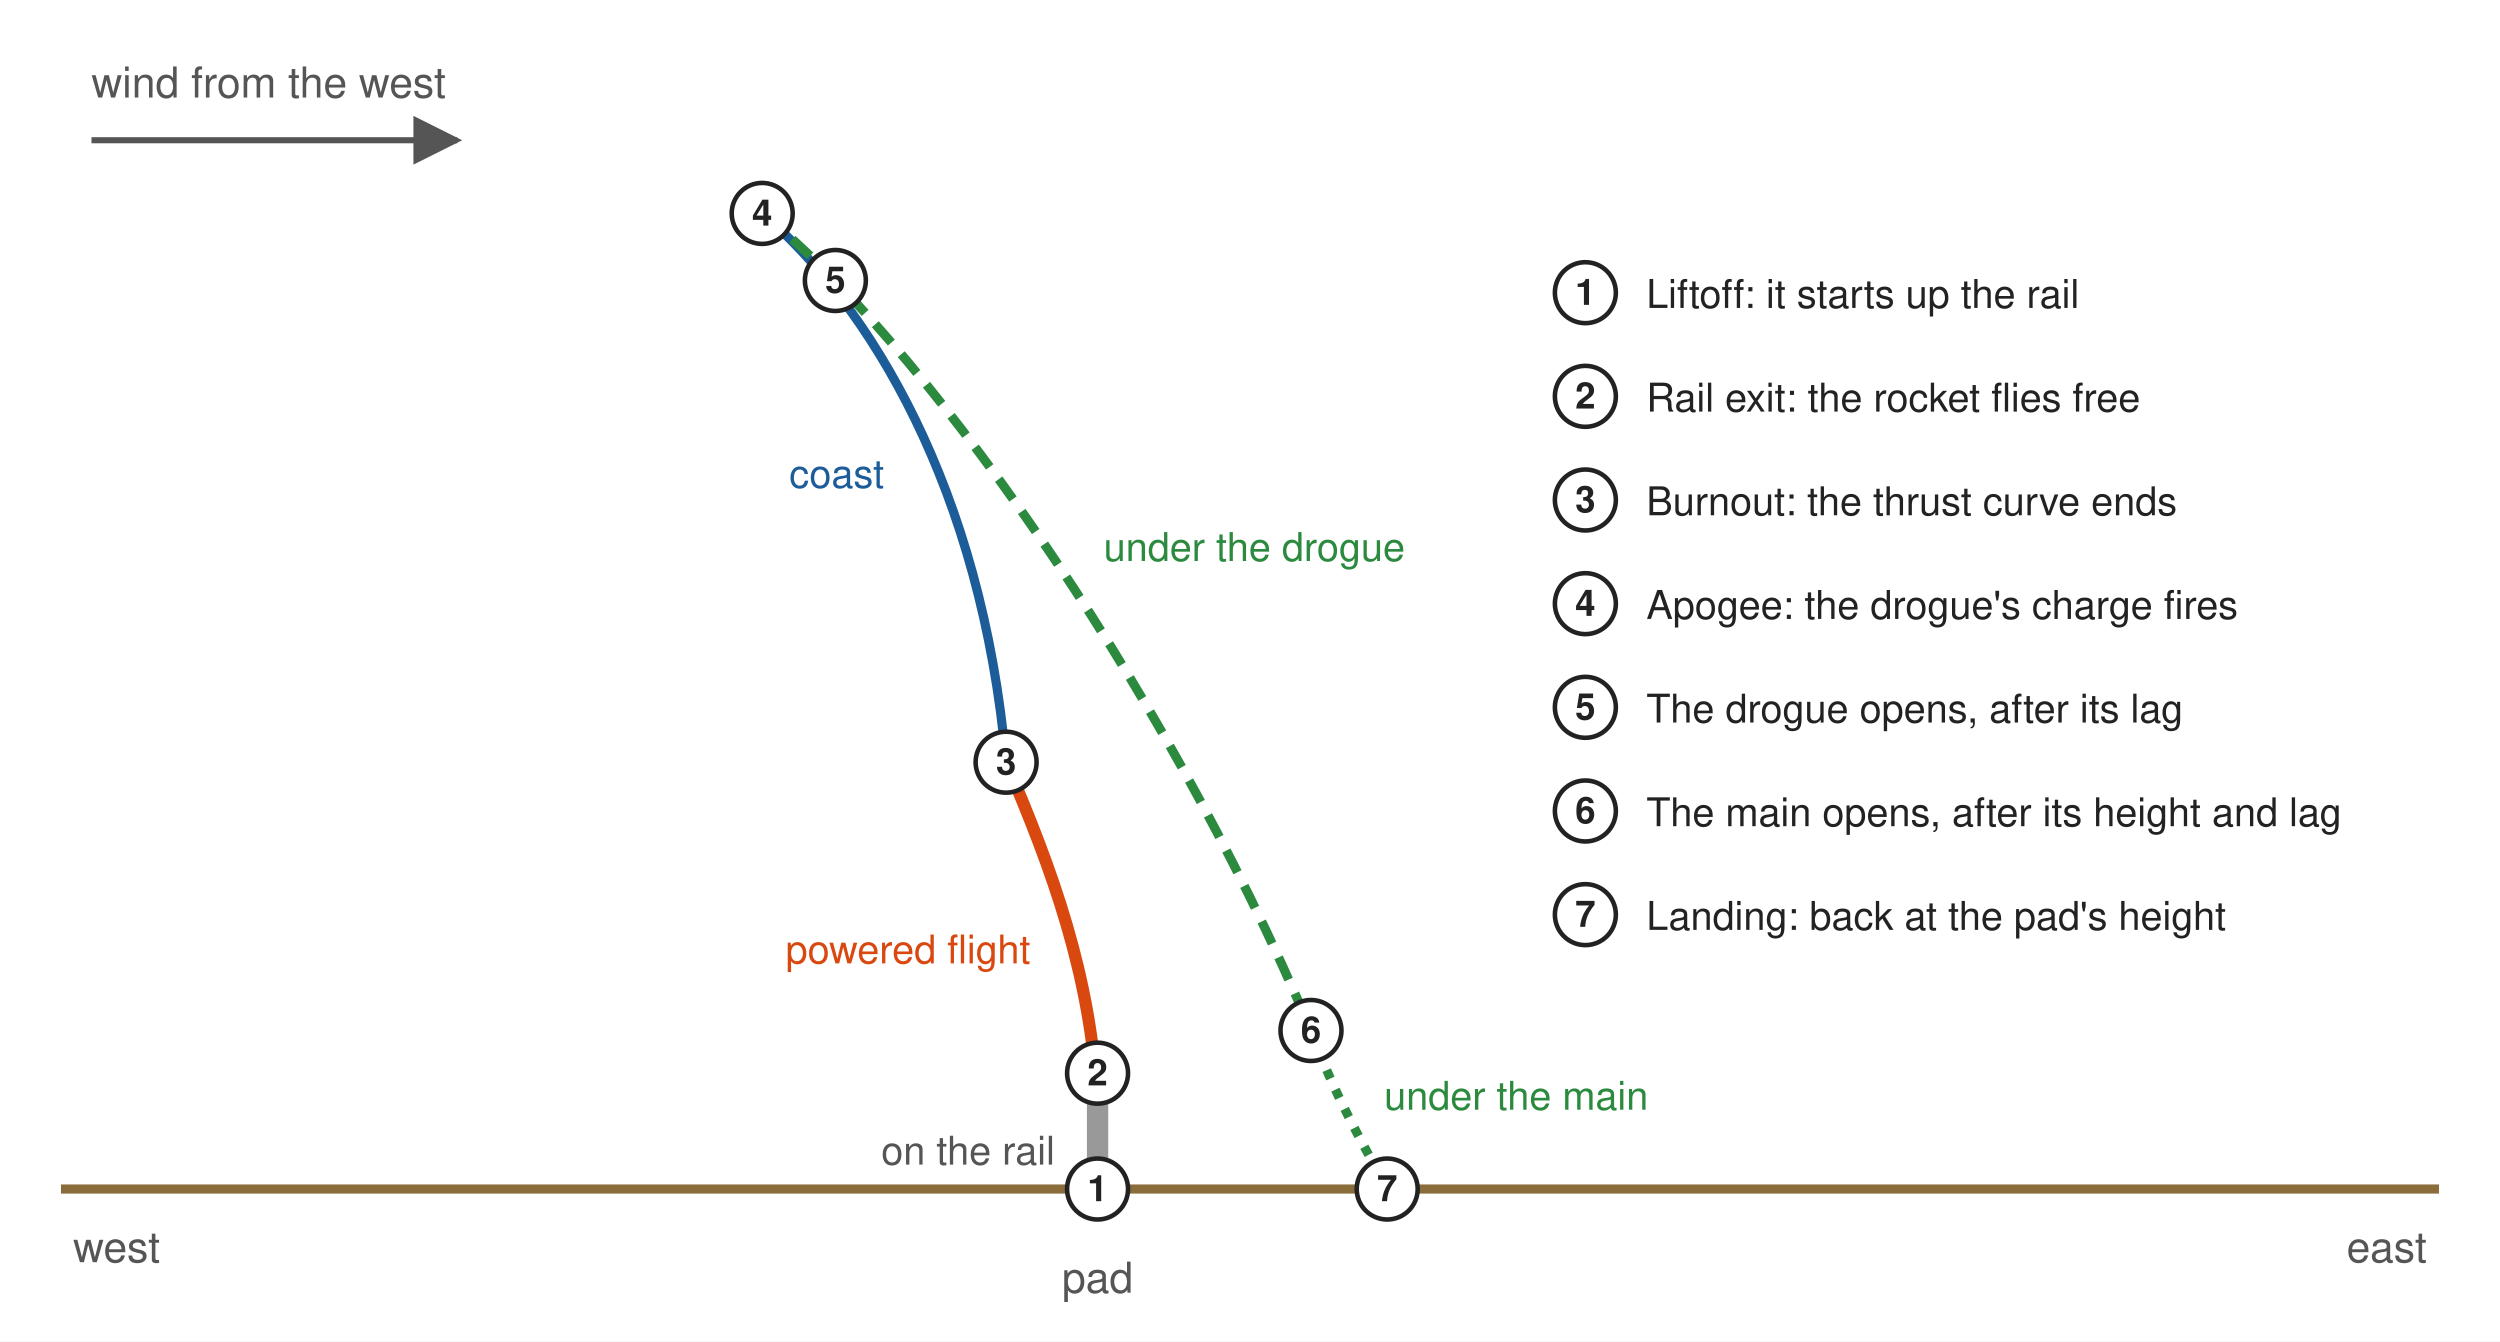
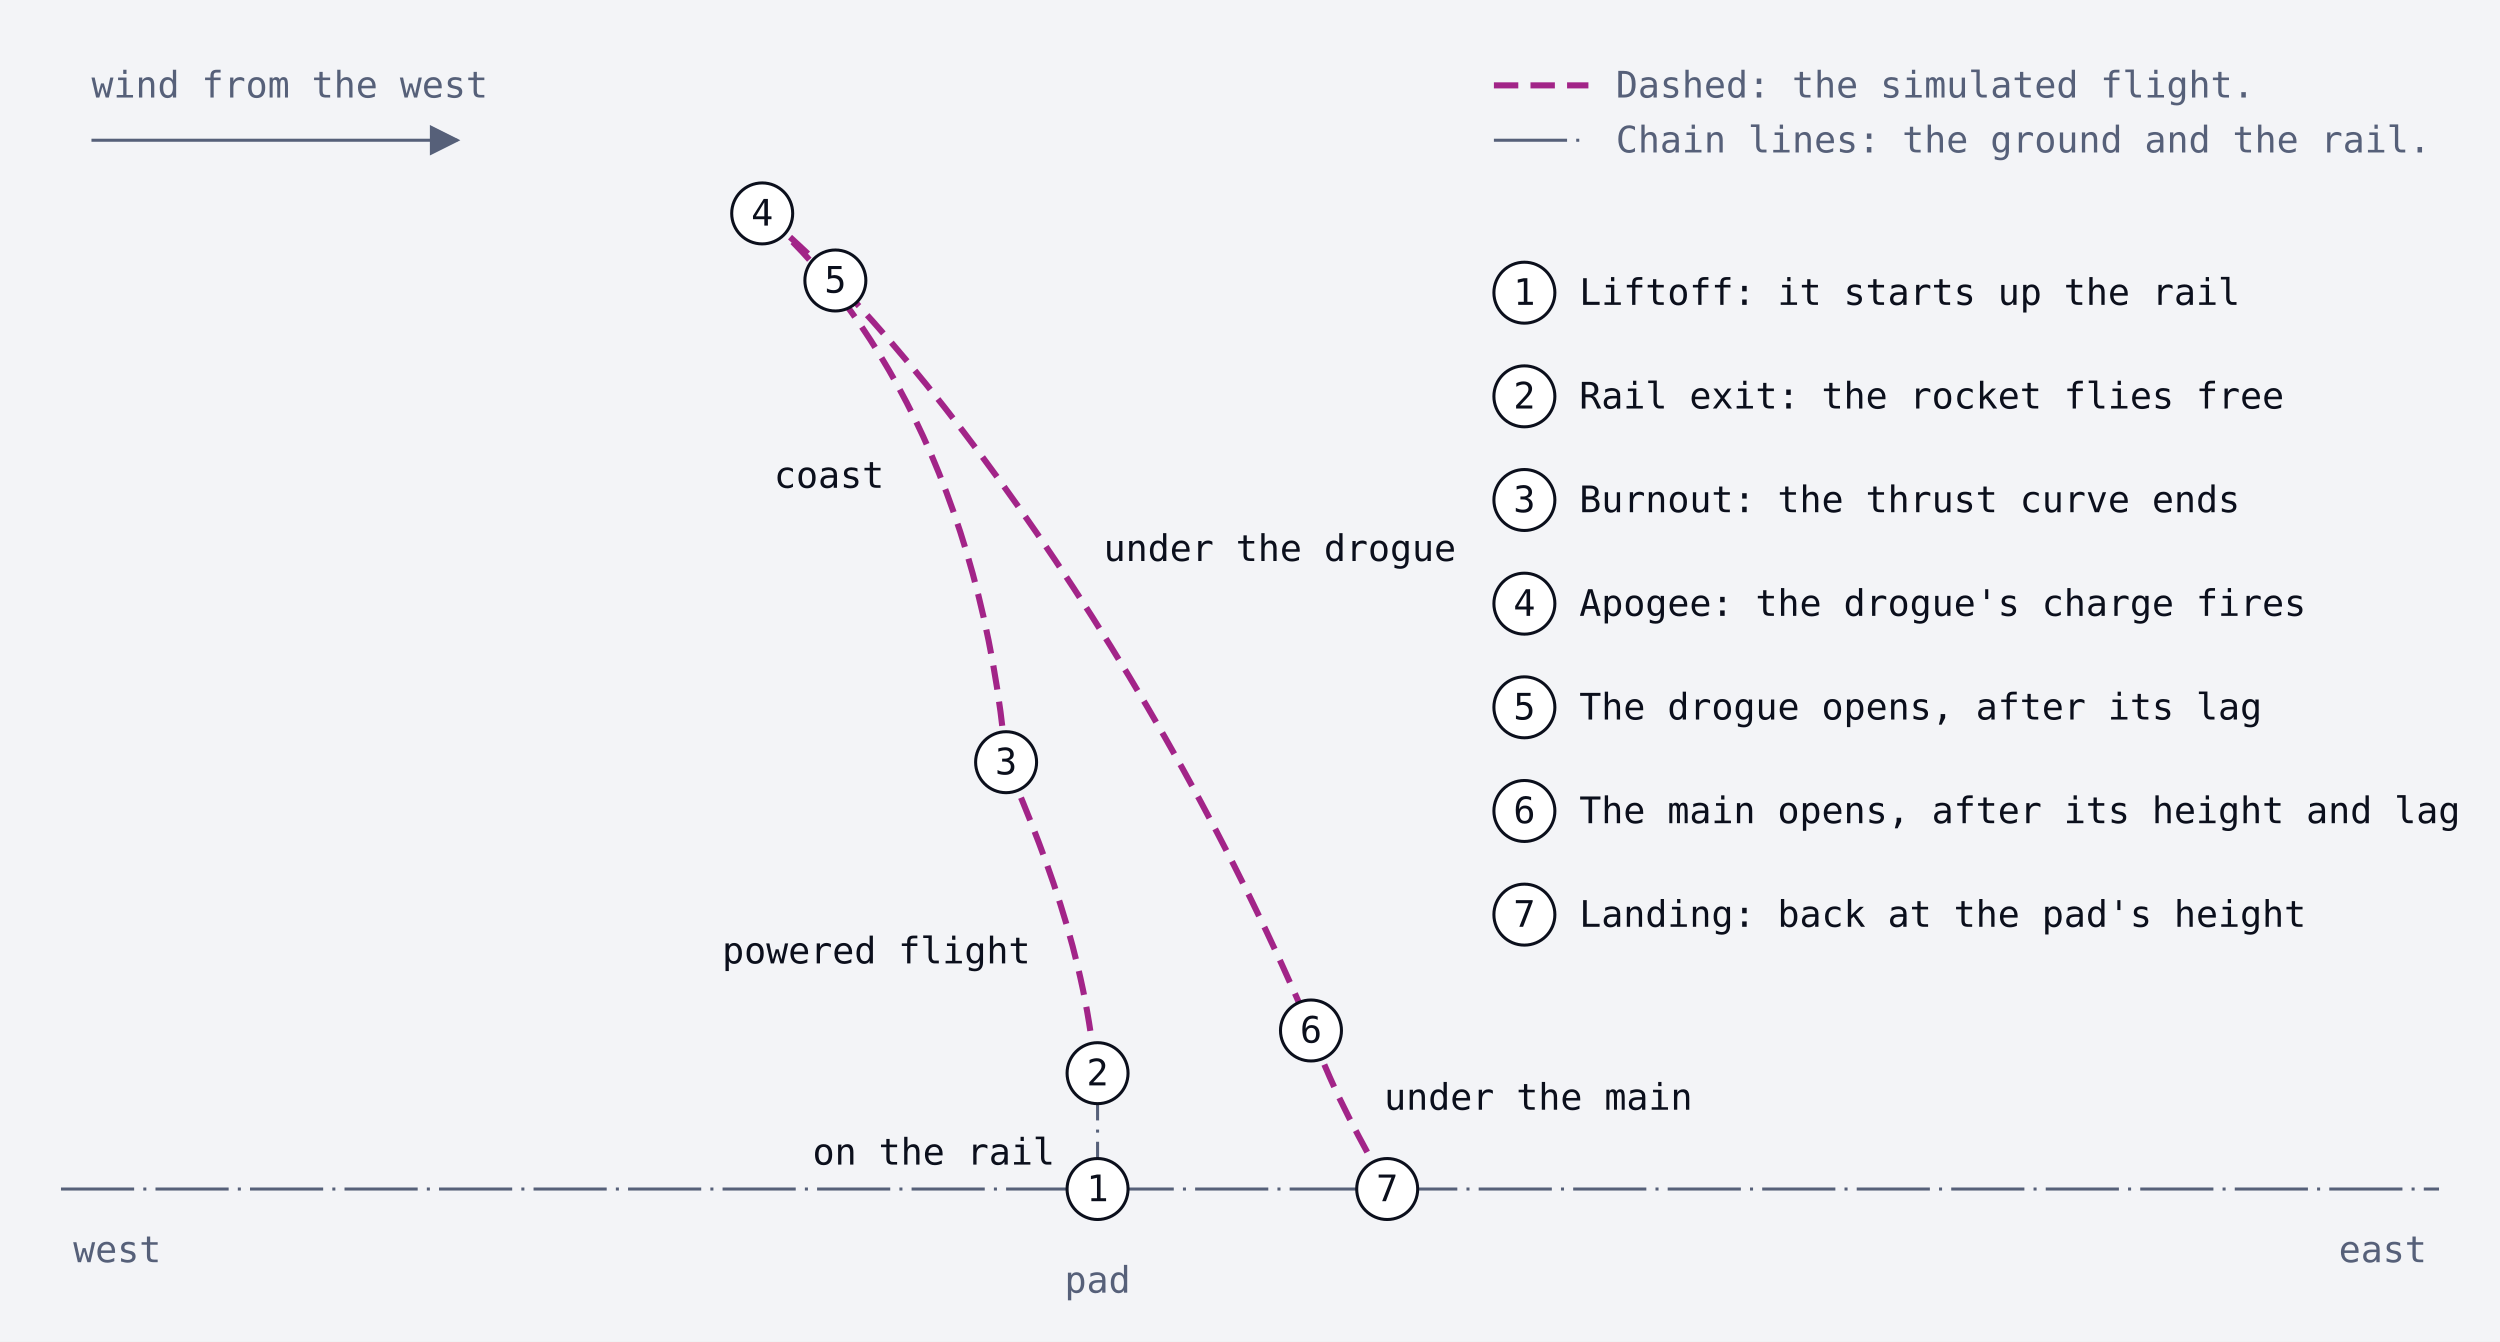
- <svg xmlns="http://www.w3.org/2000/svg" width="820" height="440" viewBox="0 0 820 440" font-family="Helvetica, Arial, sans-serif" font-size="14" fill="#222">
-   <rect width="820" height="440" fill="#ffffff" />
+ <svg xmlns="http://www.w3.org/2000/svg" width="820" height="440" viewBox="0 0 820 440" font-family="'Cascadia Mono', ui-monospace, Menlo, Consolas, monospace" font-size="12" fill="#0B0F1C">
+   <rect width="820" height="440" fill="#F3F4F7" />
  <defs>
-     <marker id="arrow" viewBox="0 0 10 10" refX="9" refY="5" markerWidth="8" markerHeight="8" orient="auto">
-       <path d="M0,0 L10,5 L0,10 z" fill="#555" />
+     <marker id="arrow" viewBox="0 0 10 10" refX="9" refY="5" markerWidth="10" markerHeight="10" orient="auto">
+       <path d="M0,0 L10,5 L0,10 z" fill="#566079" />
    </marker>
  </defs>
-   <text x="30" y="32" fill="#555">wind from the west</text>
-   <line x1="30" y1="46" x2="150" y2="46" stroke="#555" stroke-width="2" marker-end="url(#arrow)" />
-   <line x1="20" y1="390" x2="800" y2="390" stroke="#8a6d3b" stroke-width="3" />
-   <text x="24" y="414" fill="#555">west</text>
-   <text x="796" y="414" fill="#555" text-anchor="end">east</text>
-   <text x="360" y="424" text-anchor="middle" fill="#555">pad</text>
-   <line x1="360" y1="390" x2="360" y2="352" stroke="#999" stroke-width="7" />
-   <path d="M360,362 C358,320 345,285 330,250" fill="none" stroke="#d9480f" stroke-width="4" />
-   <path d="M330,250 C322,160 285,100 250,70" fill="none" stroke="#1c5d99" stroke-width="3" />
-   <path d="M250,70 C300,110 380,220 430,338" fill="none" stroke="#2b8a3e" stroke-width="3" stroke-dasharray="8 5" />
-   <path d="M430,338 C438,360 447,375 455,390" fill="none" stroke="#2b8a3e" stroke-width="3" stroke-dasharray="3 4" />
-   <text x="346" y="382" text-anchor="end" font-size="13" fill="#555">on the rail</text>
-   <text x="338" y="316" text-anchor="end" font-size="13" fill="#d9480f">powered flight</text>
-   <text x="290" y="160" text-anchor="end" font-size="13" fill="#1c5d99">coast</text>
-   <text x="362" y="184" font-size="13" fill="#2b8a3e">under the drogue</text>
-   <text x="454" y="364" font-size="13" fill="#2b8a3e">under the main</text>
-   <g font-size="12" font-weight="bold" text-anchor="middle">
-     <circle cx="360" cy="390" r="10" fill="#fff" stroke="#222" stroke-width="1.5" />
+   <text x="30" y="32" fill="#566079">wind from the west</text>
+   <line x1="30" y1="46" x2="150" y2="46" stroke="#566079" stroke-width="1" marker-end="url(#arrow)" />
+   <line x1="490" y1="28" x2="521" y2="28" stroke="#A22488" stroke-width="2" stroke-dasharray="8 4" />
+   <text x="530" y="32" fill="#566079">Dashed: the simulated flight.</text>
+   <line x1="490" y1="46" x2="521" y2="46" stroke="#566079" stroke-width="1" stroke-dasharray="24 3 1 3" />
+   <text x="530" y="50" fill="#566079">Chain lines: the ground and the rail.</text>
+   <line x1="20" y1="390" x2="800" y2="390" stroke="#566079" stroke-width="1" stroke-dasharray="24 3 1 3" />
+   <text x="24" y="414" fill="#566079">west</text>
+   <text x="796" y="414" fill="#566079" text-anchor="end">east</text>
+   <text x="360" y="424" text-anchor="middle" fill="#566079">pad</text>
+   <line x1="360" y1="390" x2="360" y2="352" stroke="#566079" stroke-width="1" stroke-dasharray="24 3 1 3" stroke-dashoffset="8.5" />
+   <g fill="none" stroke="#A22488" stroke-width="2" stroke-dasharray="8 4">
+     <path d="M360,362 C358,320 345,285 330,250" />
+     <path d="M330,250 C322,160 285,100 250,70" />
+     <path d="M250,70 C300,110 380,220 430,338" />
+     <path d="M430,338 C438,360 447,375 455,390" />
+   </g>
+   <text x="346" y="382" text-anchor="end">on the rail</text>
+   <text x="338" y="316" text-anchor="end">powered flight</text>
+   <text x="290" y="160" text-anchor="end">coast</text>
+   <text x="362" y="184">under the drogue</text>
+   <text x="454" y="364">under the main</text>
+   <g text-anchor="middle">
+     <circle cx="360" cy="390" r="10" fill="#FFFFFF" stroke="#0B0F1C" stroke-width="1" />
    <text x="360" y="394">1</text>
-     <circle cx="360" cy="352" r="10" fill="#fff" stroke="#222" stroke-width="1.5" />
+     <circle cx="360" cy="352" r="10" fill="#FFFFFF" stroke="#0B0F1C" stroke-width="1" />
    <text x="360" y="356">2</text>
-     <circle cx="330" cy="250" r="10" fill="#fff" stroke="#222" stroke-width="1.5" />
+     <circle cx="330" cy="250" r="10" fill="#FFFFFF" stroke="#0B0F1C" stroke-width="1" />
    <text x="330" y="254">3</text>
-     <circle cx="250" cy="70" r="10" fill="#fff" stroke="#222" stroke-width="1.5" />
+     <circle cx="250" cy="70" r="10" fill="#FFFFFF" stroke="#0B0F1C" stroke-width="1" />
    <text x="250" y="74">4</text>
-     <circle cx="274" cy="92" r="10" fill="#fff" stroke="#222" stroke-width="1.5" />
+     <circle cx="274" cy="92" r="10" fill="#FFFFFF" stroke="#0B0F1C" stroke-width="1" />
    <text x="274" y="96">5</text>
-     <circle cx="430" cy="338" r="10" fill="#fff" stroke="#222" stroke-width="1.5" />
+     <circle cx="430" cy="338" r="10" fill="#FFFFFF" stroke="#0B0F1C" stroke-width="1" />
    <text x="430" y="342">6</text>
-     <circle cx="455" cy="390" r="10" fill="#fff" stroke="#222" stroke-width="1.5" />
+     <circle cx="455" cy="390" r="10" fill="#FFFFFF" stroke="#0B0F1C" stroke-width="1" />
    <text x="455" y="394">7</text>
  </g>
-   <g font-size="13">
-     <g font-size="12" font-weight="bold" text-anchor="middle">
-       <circle cx="520" cy="96" r="10" fill="#fff" stroke="#222" stroke-width="1.5" />
-       <text x="520" y="100">1</text>
-       <circle cx="520" cy="130" r="10" fill="#fff" stroke="#222" stroke-width="1.5" />
-       <text x="520" y="134">2</text>
-       <circle cx="520" cy="164" r="10" fill="#fff" stroke="#222" stroke-width="1.5" />
-       <text x="520" y="168">3</text>
-       <circle cx="520" cy="198" r="10" fill="#fff" stroke="#222" stroke-width="1.5" />
-       <text x="520" y="202">4</text>
-       <circle cx="520" cy="232" r="10" fill="#fff" stroke="#222" stroke-width="1.5" />
-       <text x="520" y="236">5</text>
-       <circle cx="520" cy="266" r="10" fill="#fff" stroke="#222" stroke-width="1.5" />
-       <text x="520" y="270">6</text>
-       <circle cx="520" cy="300" r="10" fill="#fff" stroke="#222" stroke-width="1.5" />
-       <text x="520" y="304">7</text>
-     </g>
-     <text x="540" y="101">Liftoff: it starts up the rail</text>
-     <text x="540" y="135">Rail exit: the rocket flies free</text>
-     <text x="540" y="169">Burnout: the thrust curve ends</text>
-     <text x="540" y="203">Apogee: the drogue's charge fires</text>
-     <text x="540" y="237">The drogue opens, after its lag</text>
-     <text x="540" y="271">The main opens, after its height and lag</text>
-     <text x="540" y="305">Landing: back at the pad's height</text>
+   <g text-anchor="middle">
+     <circle cx="500" cy="96" r="10" fill="#FFFFFF" stroke="#0B0F1C" stroke-width="1" />
+     <text x="500" y="100">1</text>
+     <circle cx="500" cy="130" r="10" fill="#FFFFFF" stroke="#0B0F1C" stroke-width="1" />
+     <text x="500" y="134">2</text>
+     <circle cx="500" cy="164" r="10" fill="#FFFFFF" stroke="#0B0F1C" stroke-width="1" />
+     <text x="500" y="168">3</text>
+     <circle cx="500" cy="198" r="10" fill="#FFFFFF" stroke="#0B0F1C" stroke-width="1" />
+     <text x="500" y="202">4</text>
+     <circle cx="500" cy="232" r="10" fill="#FFFFFF" stroke="#0B0F1C" stroke-width="1" />
+     <text x="500" y="236">5</text>
+     <circle cx="500" cy="266" r="10" fill="#FFFFFF" stroke="#0B0F1C" stroke-width="1" />
+     <text x="500" y="270">6</text>
+     <circle cx="500" cy="300" r="10" fill="#FFFFFF" stroke="#0B0F1C" stroke-width="1" />
+     <text x="500" y="304">7</text>
  </g>
+   <text x="518" y="100">Liftoff: it starts up the rail</text>
+   <text x="518" y="134">Rail exit: the rocket flies free</text>
+   <text x="518" y="168">Burnout: the thrust curve ends</text>
+   <text x="518" y="202">Apogee: the drogue's charge fires</text>
+   <text x="518" y="236">The drogue opens, after its lag</text>
+   <text x="518" y="270">The main opens, after its height and lag</text>
+   <text x="518" y="304">Landing: back at the pad's height</text>
</svg>
